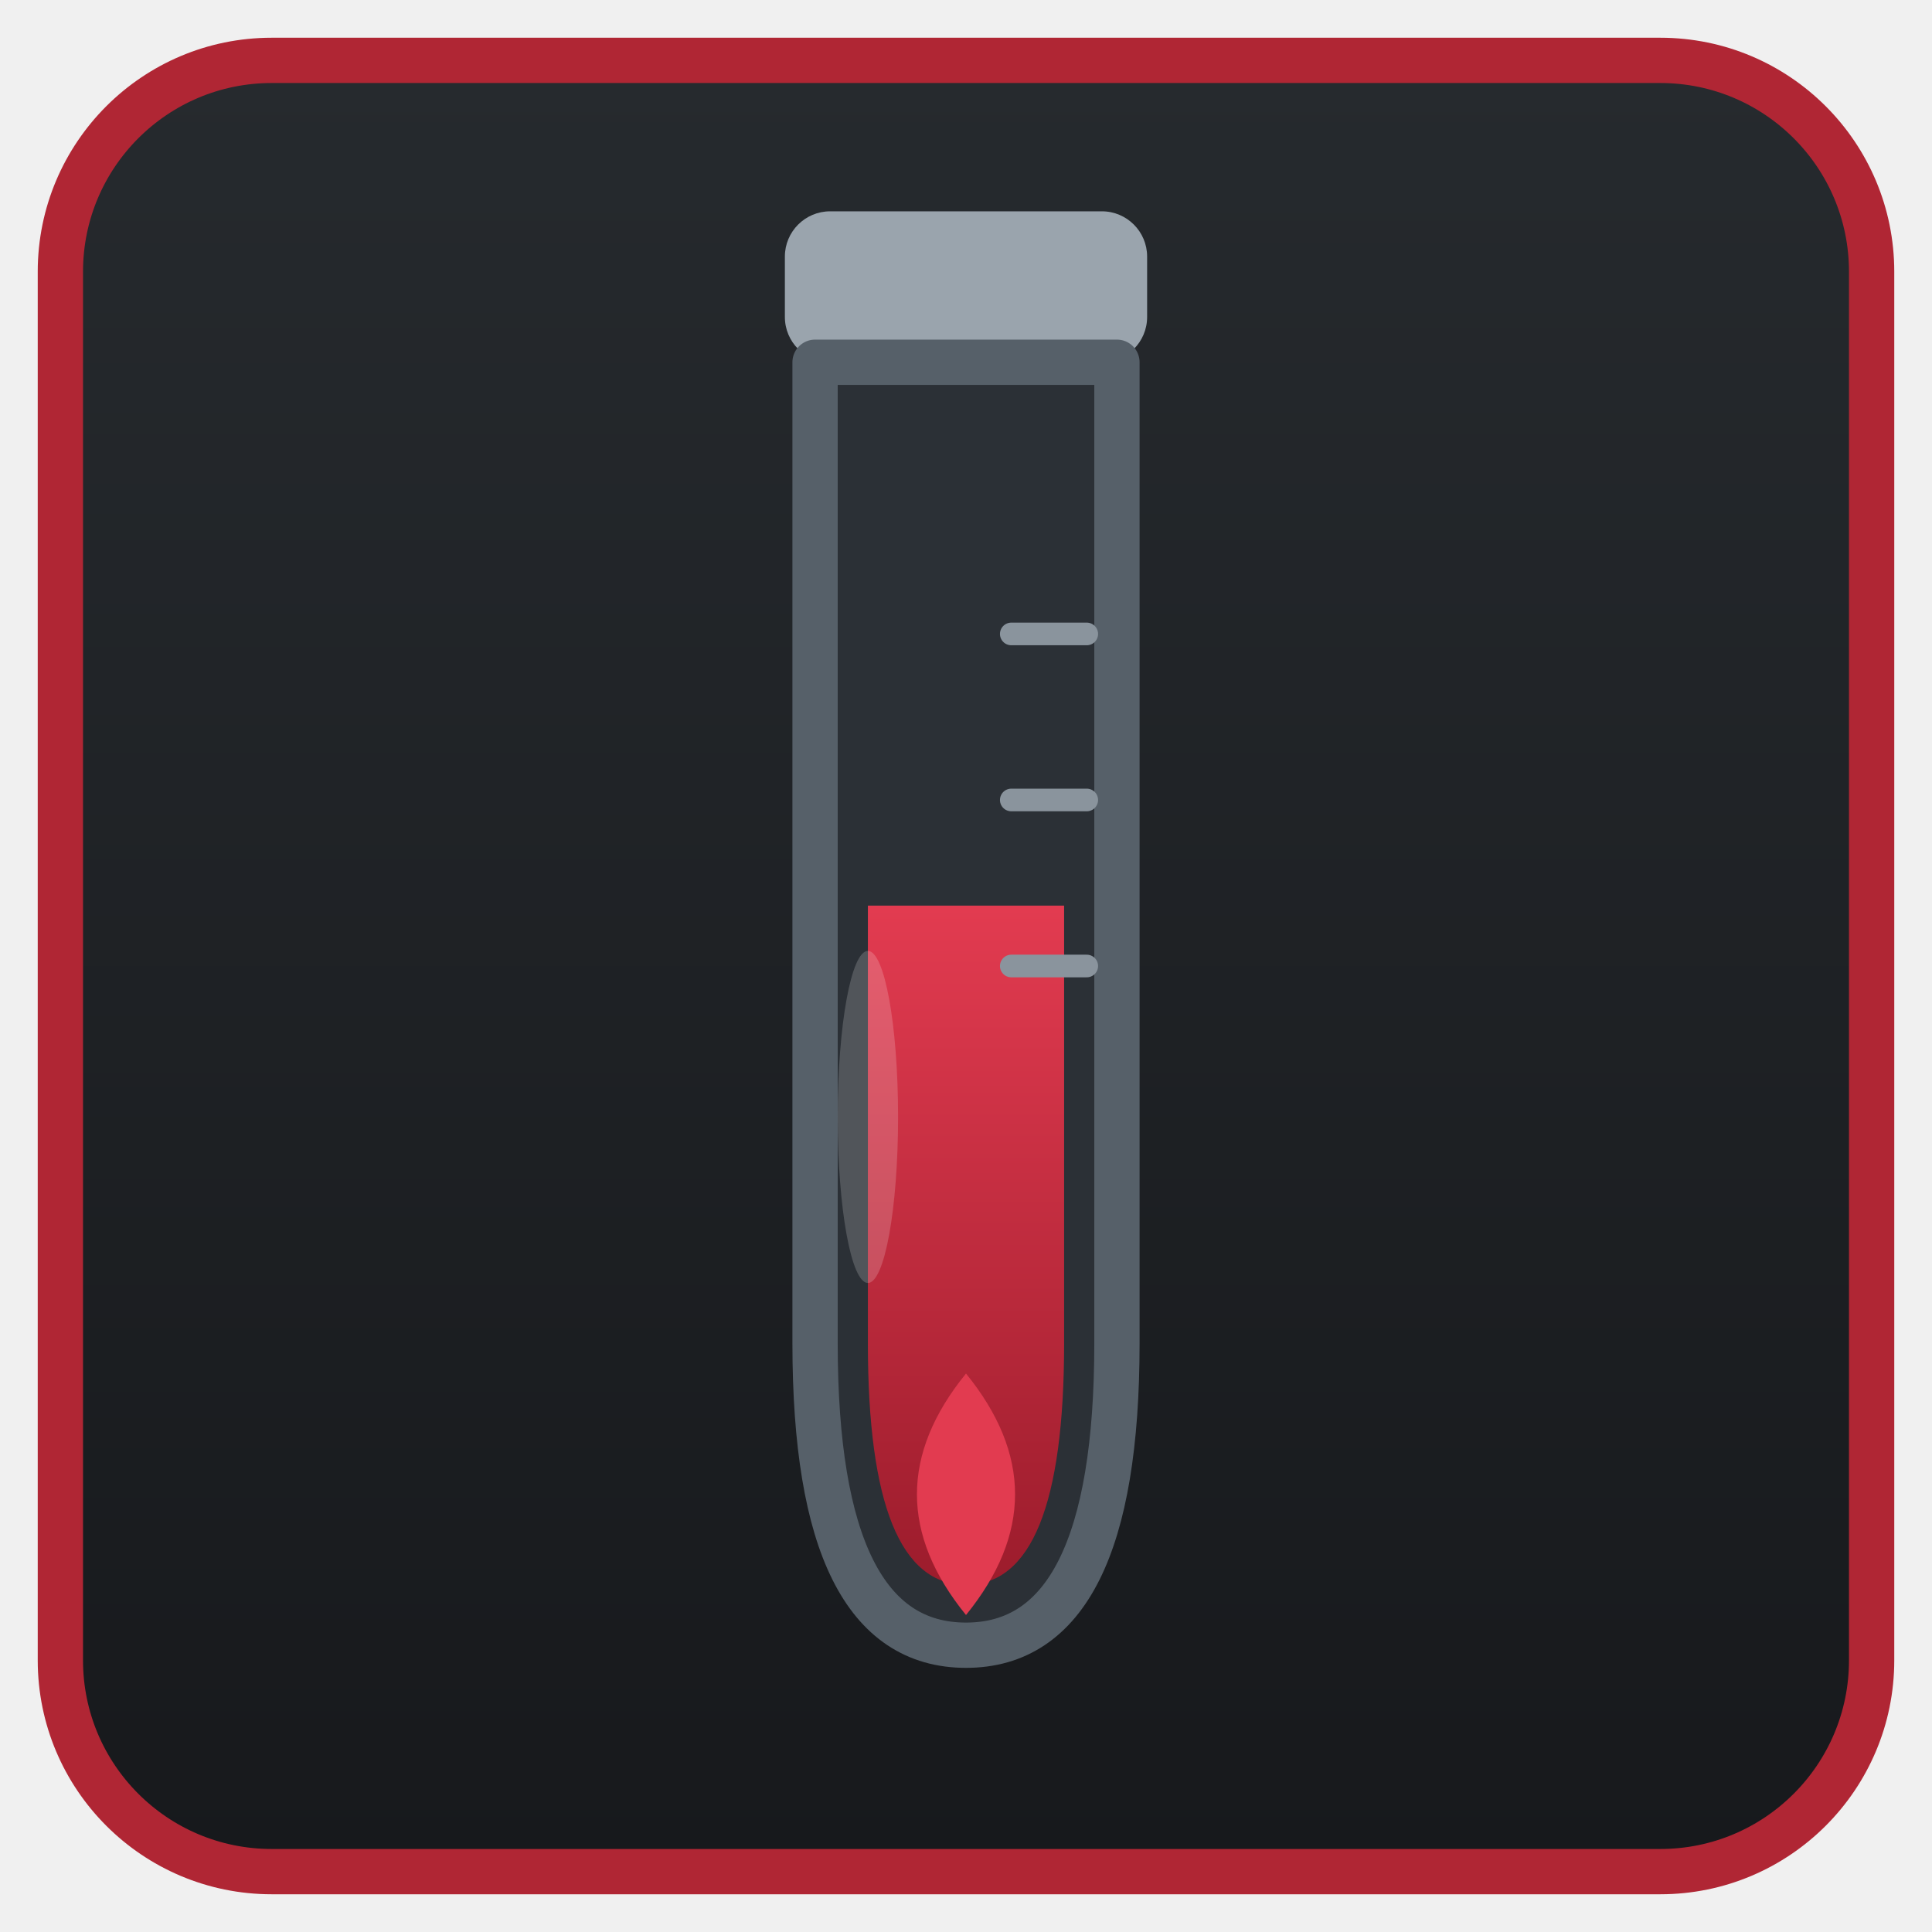
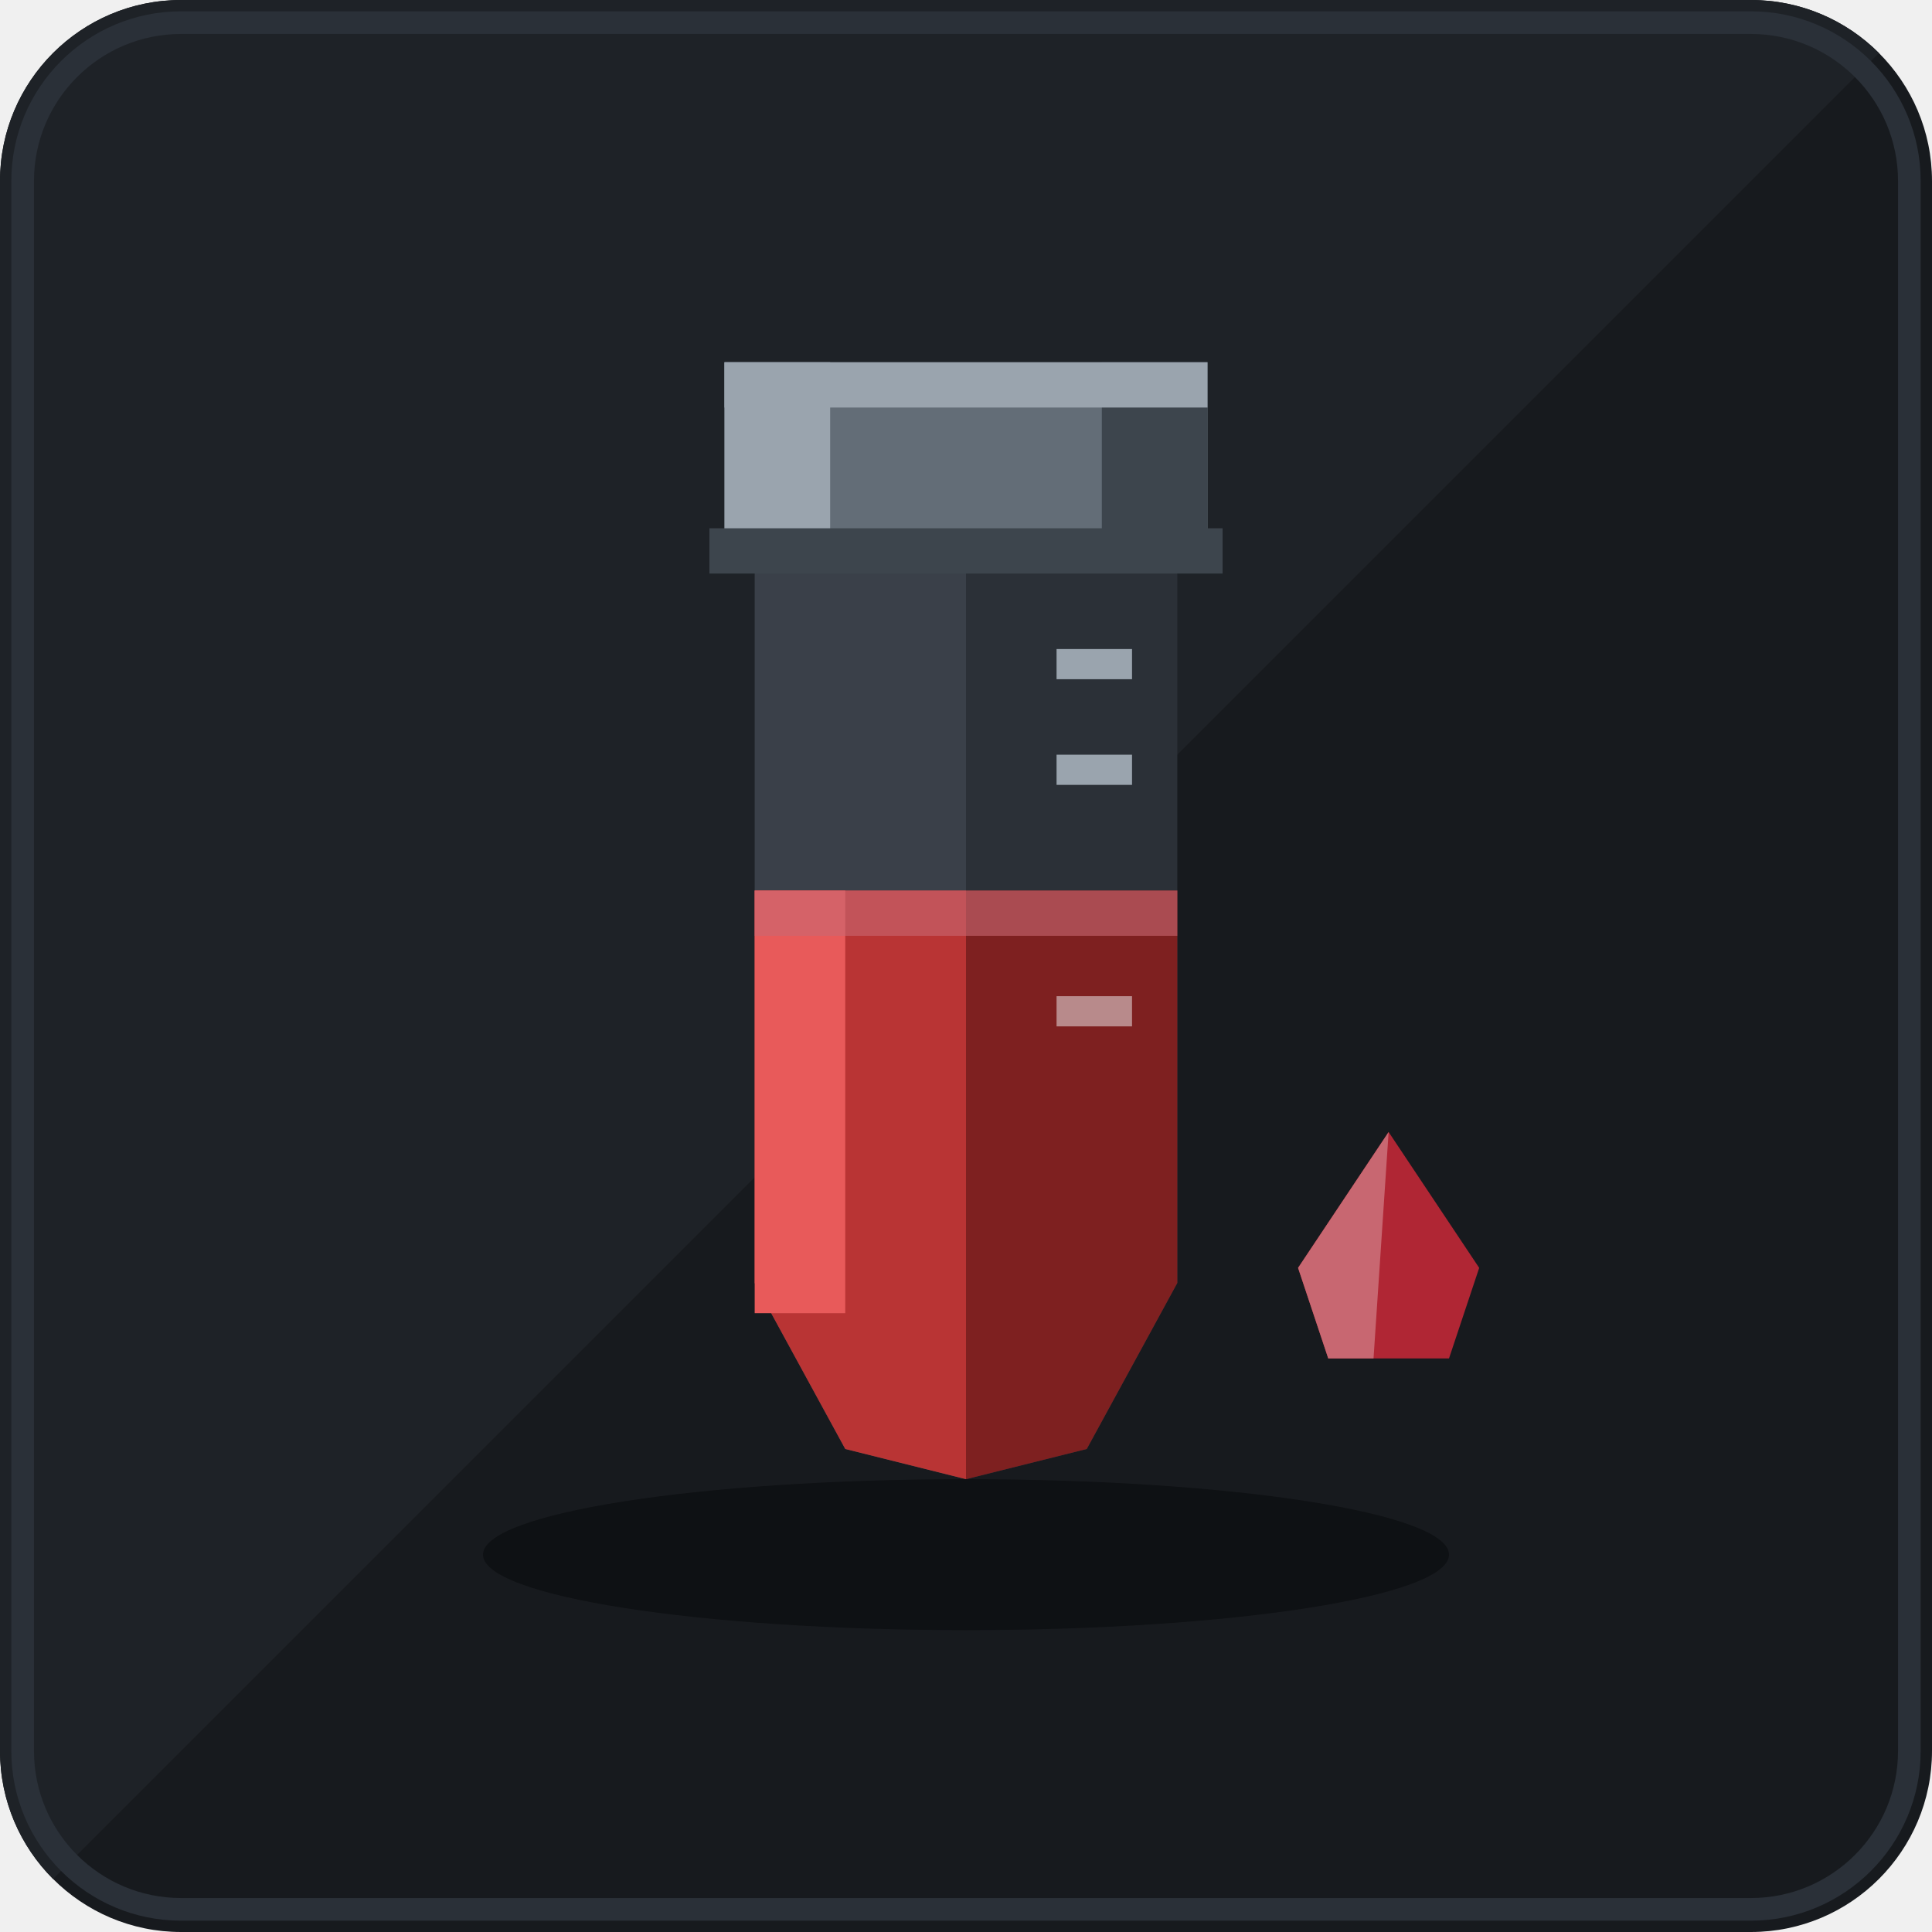
<svg xmlns="http://www.w3.org/2000/svg" viewBox="0 0 256 256">
-   <defs>
-     <linearGradient id="bg" x1="0" y1="0" x2="0" y2="1">
-       <stop offset="0" stop-color="#262a2e" />
-       <stop offset="1" stop-color="#17191c" />
-     </linearGradient>
-     <linearGradient id="fluid" x1="0" y1="0" x2="0" y2="1">
-       <stop offset="0" stop-color="#e23b50" />
-       <stop offset="1" stop-color="#9c1c2c" />
-     </linearGradient>
-   </defs>
-   <rect x="8" y="8" width="240" height="240" rx="28" fill="url(#bg)" stroke="#b02634" stroke-width="6" />
-   <g transform="translate(128,28)">
-     <rect x="-24" y="0" width="48" height="20" rx="6" fill="#9aa4ad" />
-     <path d="M-20 20 L-20 150 Q-20 190 0 190 Q20 190 20 150 L20 20 Z" fill="#2b3036" stroke="#566069" stroke-width="6" stroke-linejoin="round" />
-     <path d="M-13 92 L-13 150 Q-13 182 0 182 Q13 182 13 150 L13 92 Z" fill="url(#fluid)" />
-     <ellipse cx="-13" cy="120" rx="4" ry="22" fill="#ffffff" opacity="0.18" />
-     <g stroke="#8a949d" stroke-width="3" stroke-linecap="round">
-       <line x1="6" y1="56" x2="16" y2="56" />
-       <line x1="6" y1="78" x2="16" y2="78" />
-       <line x1="6" y1="100" x2="16" y2="100" />
-     </g>
+   <clipPath id="plateClip">
+     <rect x="0" y="0" width="256" height="256" rx="24" />
+   </clipPath>
+   <g clip-path="url(#plateClip)">
+     <rect x="0" y="0" width="256" height="256" fill="#171a1e" />
+     <polygon points="0,0 256,0 0,256" fill="#1e2227" />
  </g>
-   <path d="M128 214 q-13-16 0-32 q13 16 0 32 Z" fill="#e23b50" />
+   <rect x="3" y="3" width="250" height="250" rx="21" fill="none" stroke="#2a3038" stroke-width="3" />
+   <ellipse cx="128" cy="206" rx="64" ry="10" fill="#07090b" opacity="0.55" />
+   <polygon points="100,70 100,170 112,192 128,196 128,70" fill="#3a4049" />
+   <polygon points="128,70 128,196 144,192 156,170 156,70" fill="#2b3037" />
+   <polygon points="100,118 100,170 112,192 128,196 128,118" fill="#b93434" />
+   <polygon points="128,118 128,196 144,192 156,170 156,118" fill="#7e2020" />
+   <rect x="100" y="118" width="12" height="56" fill="#e85a5a" />
+   <polygon points="100,118 156,118 156,124 100,124" fill="#c86771" opacity="0.6" />
+   <rect x="140" y="86" width="10" height="4" fill="#9aa4ae" />
+   <rect x="140" y="100" width="10" height="4" fill="#9aa4ae" />
+   <rect x="140" y="132" width="10" height="4" fill="#f2f4f6" opacity="0.5" />
+   <rect x="96" y="48" width="64" height="24" fill="#636d77" />
+   <rect x="96" y="48" width="14" height="24" fill="#9aa4ae" />
+   <rect x="146" y="48" width="14" height="24" fill="#3d454d" />
+   <rect x="96" y="48" width="64" height="6" fill="#9aa4ae" />
+   <rect x="94" y="70" width="68" height="6" fill="#3d454d" />
+   <polygon points="184,150 196,168 192,180 176,180 172,168" fill="#b02634" />
+   <polygon points="184,150 172,168 176,180 182,180" fill="#c86771" />
</svg>
